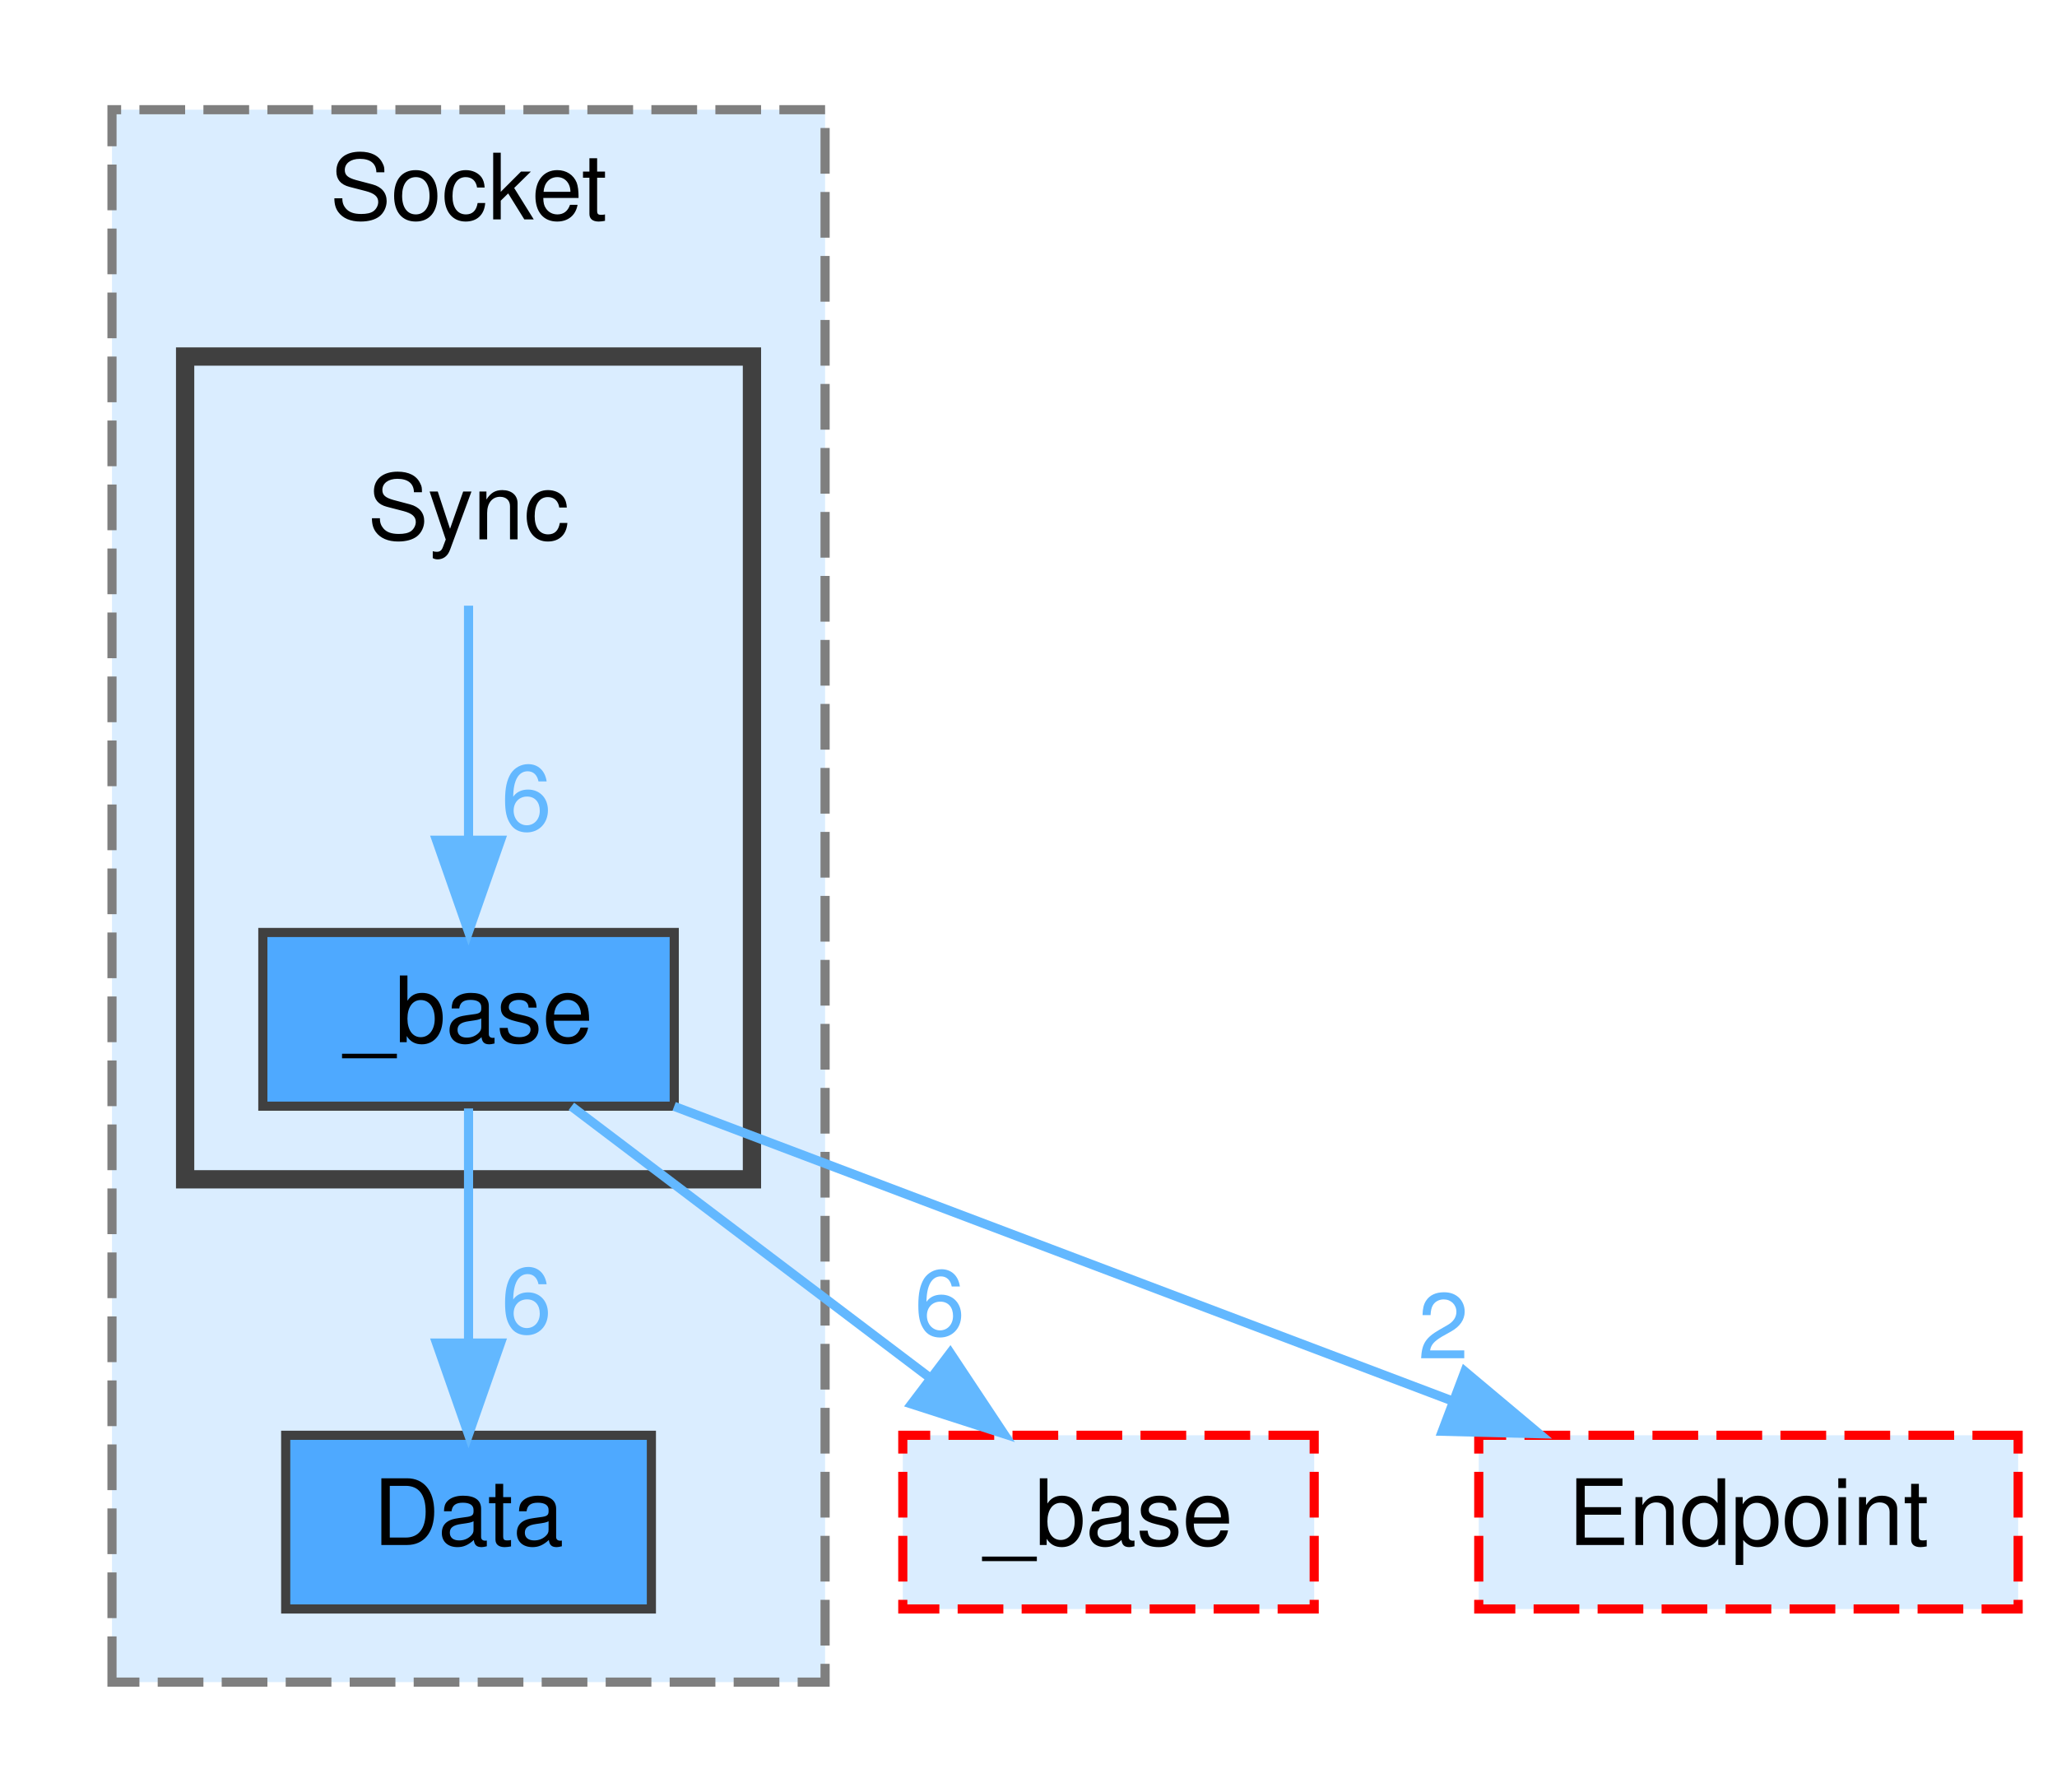
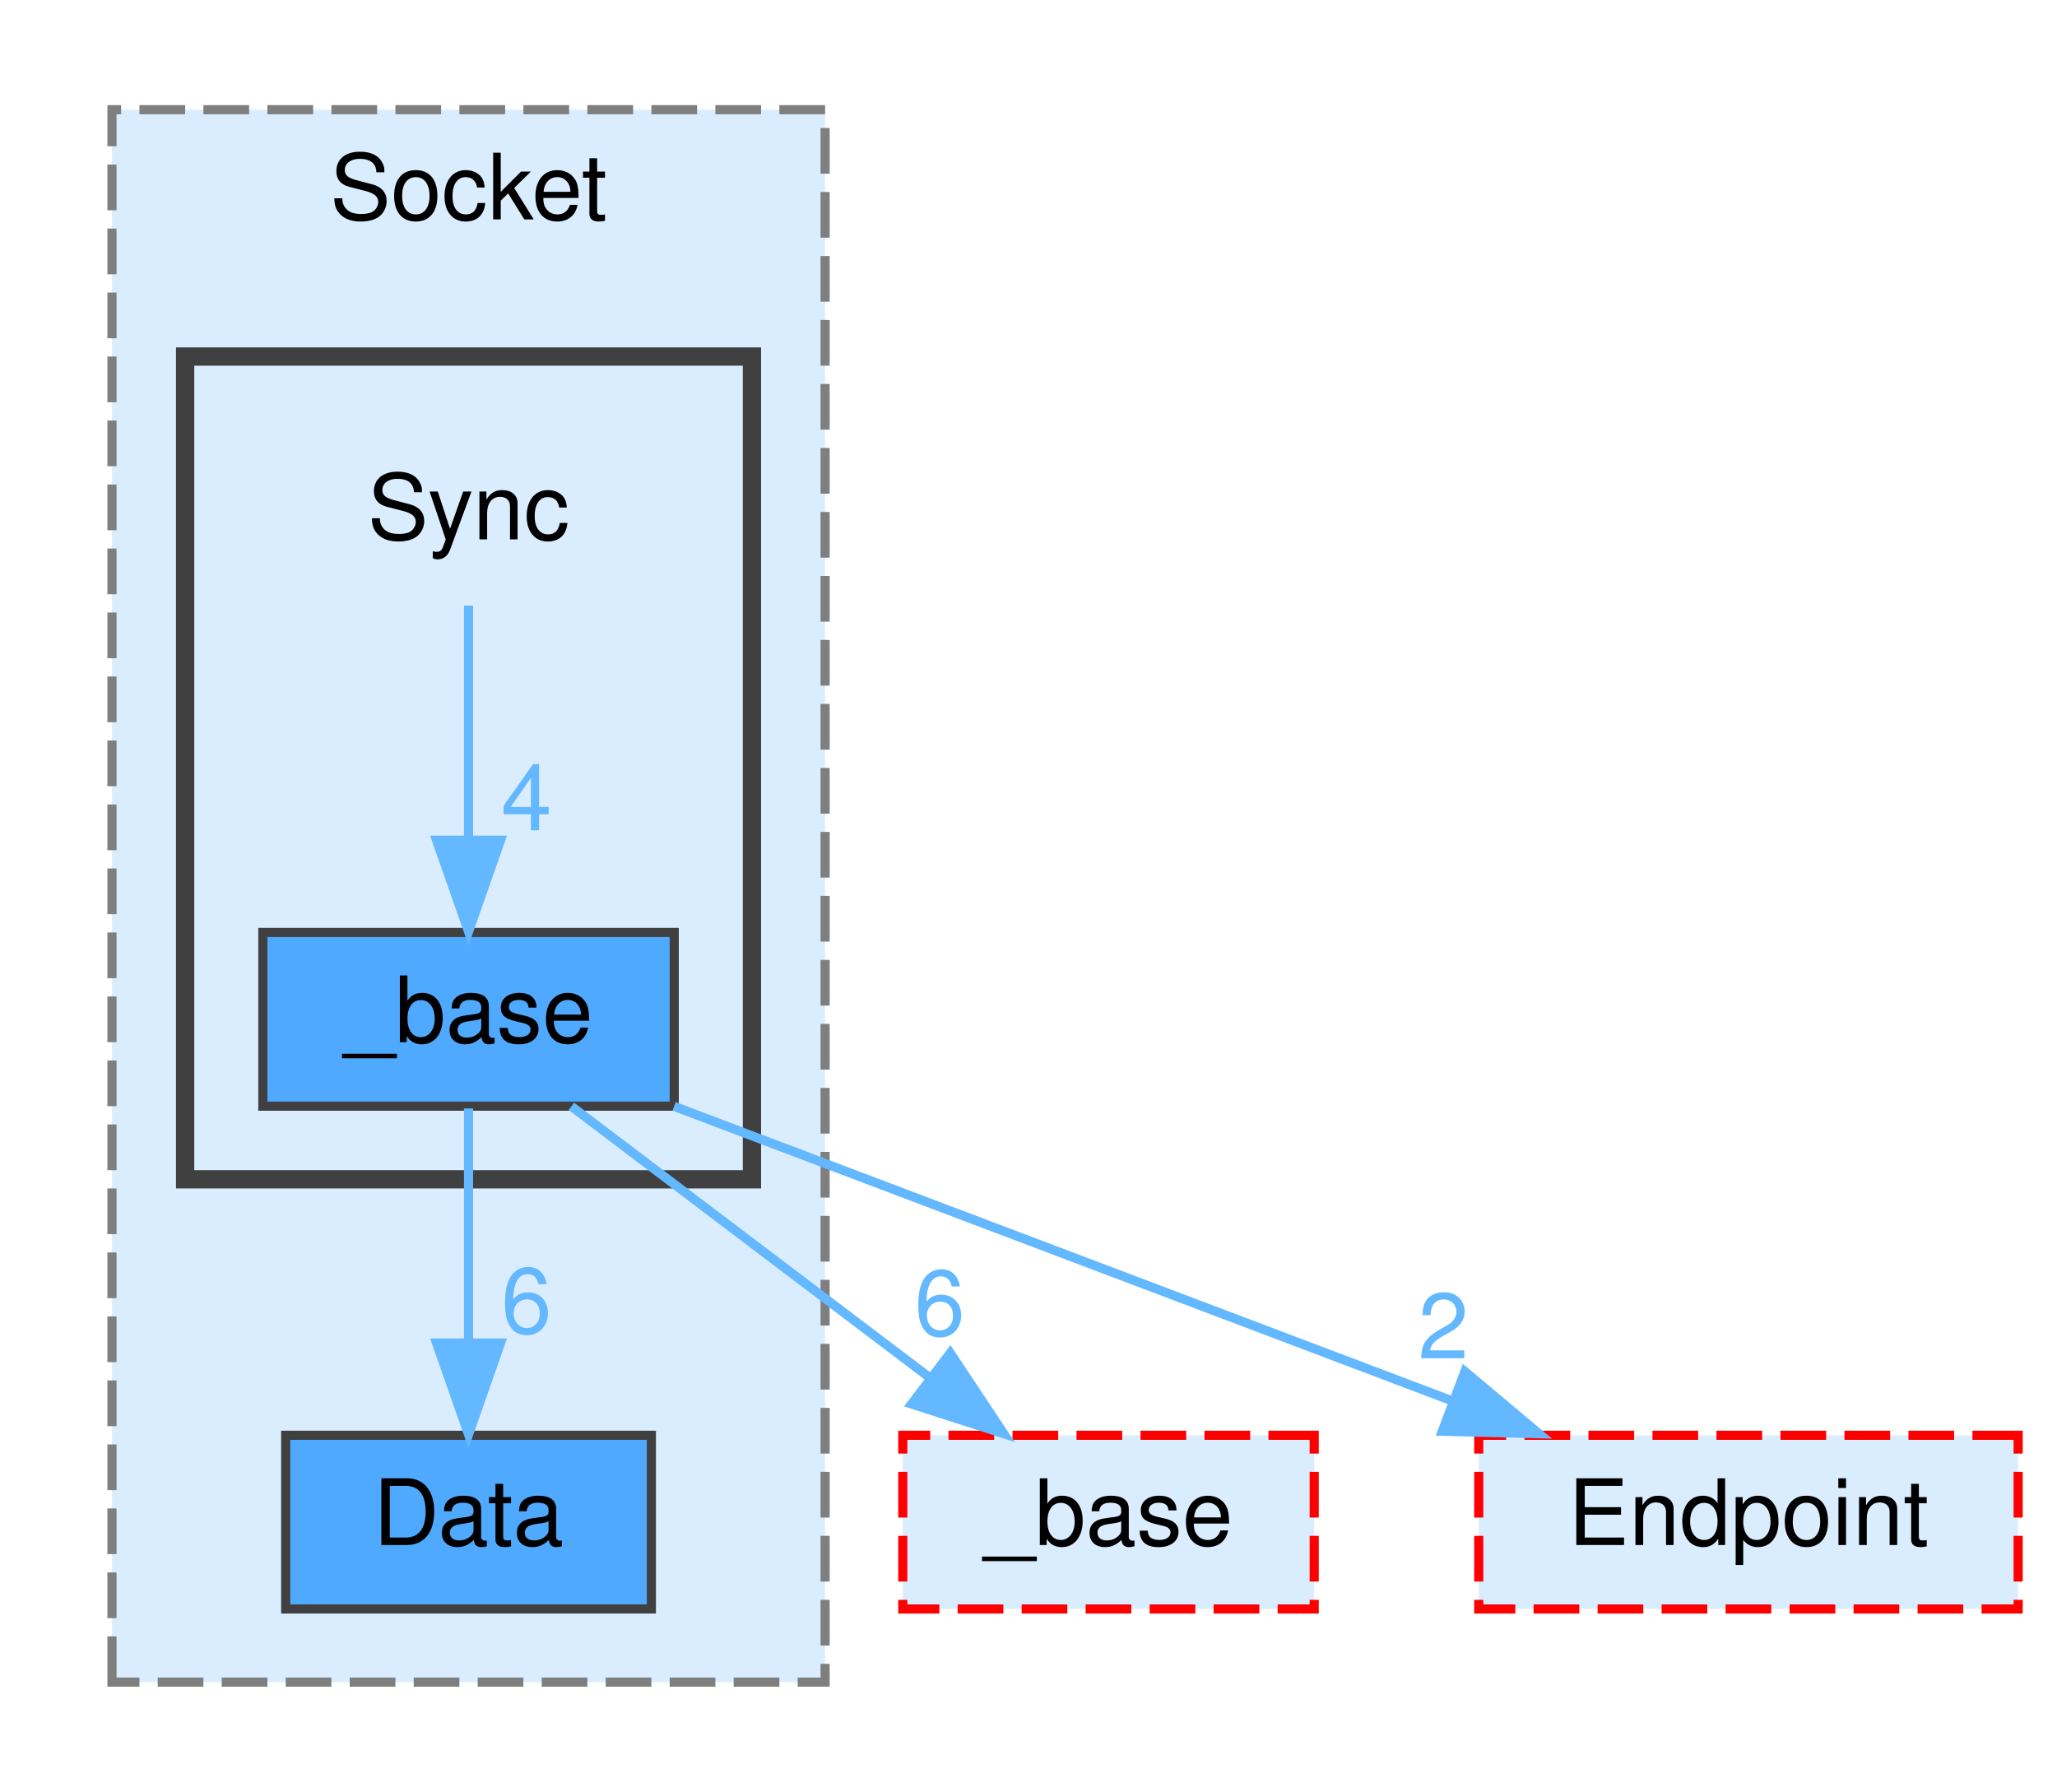
<svg xmlns="http://www.w3.org/2000/svg" xmlns:xlink="http://www.w3.org/1999/xlink" width="225pt" height="196pt" viewBox="0.00 0.00 224.50 196.00">
  <g id="graph0" class="graph" transform="scale(1 1) rotate(0) translate(4 192)">
    <g id="clust1" class="cluster">
      <g id="a_clust1">
        <a xlink:href="dir_0b5ff7c741697c8eb7741053aebed106.html" target="_top" xlink:title="Socket">
          <polygon fill="#daedff" stroke="#7f7f7f" stroke-dasharray="5,2" points="8,-8 8,-180 86,-180 86,-8 8,-8" />
          <text text-anchor="middle" x="47" y="-168" font-family="Helvetica,sans-Serif" font-size="10.00">Socket</text>
        </a>
      </g>
    </g>
    <g id="clust2" class="cluster">
      <g id="a_clust2">
        <a xlink:href="dir_0ee8d01c818a6381a98a3d57ad9512e1.html" target="_top">
          <polygon fill="#daedff" stroke="#404040" stroke-width="2" points="16,-63 16,-153 78,-153 78,-63 16,-63" />
        </a>
      </g>
    </g>
    <g id="node1" class="node">
      <g id="a_node1">
        <a xlink:href="dir_fe25ebdea0b69c48cf495d114ea06d68.html" target="_top" xlink:title="Data">
          <polygon fill="#4ea9ff" stroke="#404040" points="67,-35 27,-35 27,-16 67,-16 67,-35" />
          <text text-anchor="middle" x="47" y="-23" font-family="Helvetica,sans-Serif" font-size="10.00">Data</text>
        </a>
      </g>
    </g>
    <g id="node2" class="node">
      <text text-anchor="middle" x="47" y="-133" font-family="Helvetica,sans-Serif" font-size="10.00">Sync</text>
    </g>
    <g id="node3" class="node">
      <g id="a_node3">
        <a xlink:href="dir_6c65d6b76d253c9224cf49be08fab4e8.html" target="_top" xlink:title="_base">
          <polygon fill="#4ea9ff" stroke="#404040" points="69.5,-90 24.5,-90 24.5,-71 69.5,-71 69.5,-90" />
          <text text-anchor="middle" x="47" y="-78" font-family="Helvetica,sans-Serif" font-size="10.00">_base</text>
        </a>
      </g>
    </g>
    <g id="edge1" class="edge">
      <g id="a_edge1">
        <a xlink:href="dir_000022_000004.html" target="_top">
          <path fill="none" stroke="#63b8ff" d="M47,-125.75C47,-118.8 47,-108.85 47,-100.13" />
          <polygon fill="#63b8ff" stroke="#63b8ff" points="50.5,-100.09 47,-90.09 43.5,-100.09 50.5,-100.09" />
        </a>
      </g>
      <g id="a_edge1-headlabel">
-         <a xlink:href="dir_000022_000004.html" target="_top" xlink:title="6">
-           <text text-anchor="middle" x="53.34" y="-101.18" font-family="Helvetica,sans-Serif" font-size="10.00" fill="#63b8ff">6</text>
+         <a xlink:href="dir_000022_000004.html" target="_top" xlink:title="4">
+           <text text-anchor="middle" x="53.34" y="-101.18" font-family="Helvetica,sans-Serif" font-size="10.00" fill="#63b8ff">4</text>
        </a>
      </g>
    </g>
    <g id="edge2" class="edge">
      <g id="a_edge2">
        <a xlink:href="dir_000004_000012.html" target="_top">
          <path fill="none" stroke="#63b8ff" d="M47,-70.75C47,-63.8 47,-53.85 47,-45.13" />
          <polygon fill="#63b8ff" stroke="#63b8ff" points="50.5,-45.09 47,-35.09 43.5,-45.09 50.5,-45.09" />
        </a>
      </g>
      <g id="a_edge2-headlabel">
        <a xlink:href="dir_000004_000012.html" target="_top" xlink:title="6">
          <text text-anchor="middle" x="53.34" y="-46.18" font-family="Helvetica,sans-Serif" font-size="10.00" fill="#63b8ff">6</text>
        </a>
      </g>
    </g>
    <g id="node4" class="node">
      <g id="a_node4">
        <a xlink:href="dir_1749b645fa05fc0c477f9e54117aefed.html" target="_top" xlink:title="_base">
          <polygon fill="#daedff" stroke="red" stroke-dasharray="5,2" points="139.5,-35 94.5,-35 94.5,-16 139.5,-16 139.5,-35" />
          <text text-anchor="middle" x="117" y="-23" font-family="Helvetica,sans-Serif" font-size="10.00">_base</text>
        </a>
      </g>
    </g>
    <g id="edge3" class="edge">
      <g id="a_edge3">
        <a xlink:href="dir_000004_000000.html" target="_top">
          <path fill="none" stroke="#63b8ff" d="M58.25,-70.98C68.8,-63 84.8,-50.88 97.44,-41.31" />
          <polygon fill="#63b8ff" stroke="#63b8ff" points="99.69,-44 105.55,-35.17 95.46,-38.42 99.69,-44" />
        </a>
      </g>
      <g id="a_edge3-headlabel">
        <a xlink:href="dir_000004_000000.html" target="_top" xlink:title="6">
          <text text-anchor="middle" x="98.54" y="-45.93" font-family="Helvetica,sans-Serif" font-size="10.00" fill="#63b8ff">6</text>
        </a>
      </g>
    </g>
    <g id="node5" class="node">
      <g id="a_node5">
        <a xlink:href="dir_a49b2ae4e107057a382f7728faa95ee7.html" target="_top" xlink:title="Endpoint">
          <polygon fill="#daedff" stroke="red" stroke-dasharray="5,2" points="216.5,-35 157.5,-35 157.5,-16 216.5,-16 216.5,-35" />
          <text text-anchor="middle" x="187" y="-23" font-family="Helvetica,sans-Serif" font-size="10.00">Endpoint</text>
        </a>
      </g>
    </g>
    <g id="edge4" class="edge">
      <g id="a_edge4">
        <a xlink:href="dir_000004_000013.html" target="_top">
          <path fill="none" stroke="#63b8ff" d="M69.49,-70.98C92.52,-62.27 128.54,-48.63 154.63,-38.75" />
          <polygon fill="#63b8ff" stroke="#63b8ff" points="155.98,-41.98 164.1,-35.17 153.51,-35.44 155.98,-41.98" />
        </a>
      </g>
      <g id="a_edge4-headlabel">
        <a xlink:href="dir_000004_000013.html" target="_top" xlink:title="2">
          <text text-anchor="middle" x="153.63" y="-43.41" font-family="Helvetica,sans-Serif" font-size="10.00" fill="#63b8ff">2</text>
        </a>
      </g>
    </g>
  </g>
</svg>
